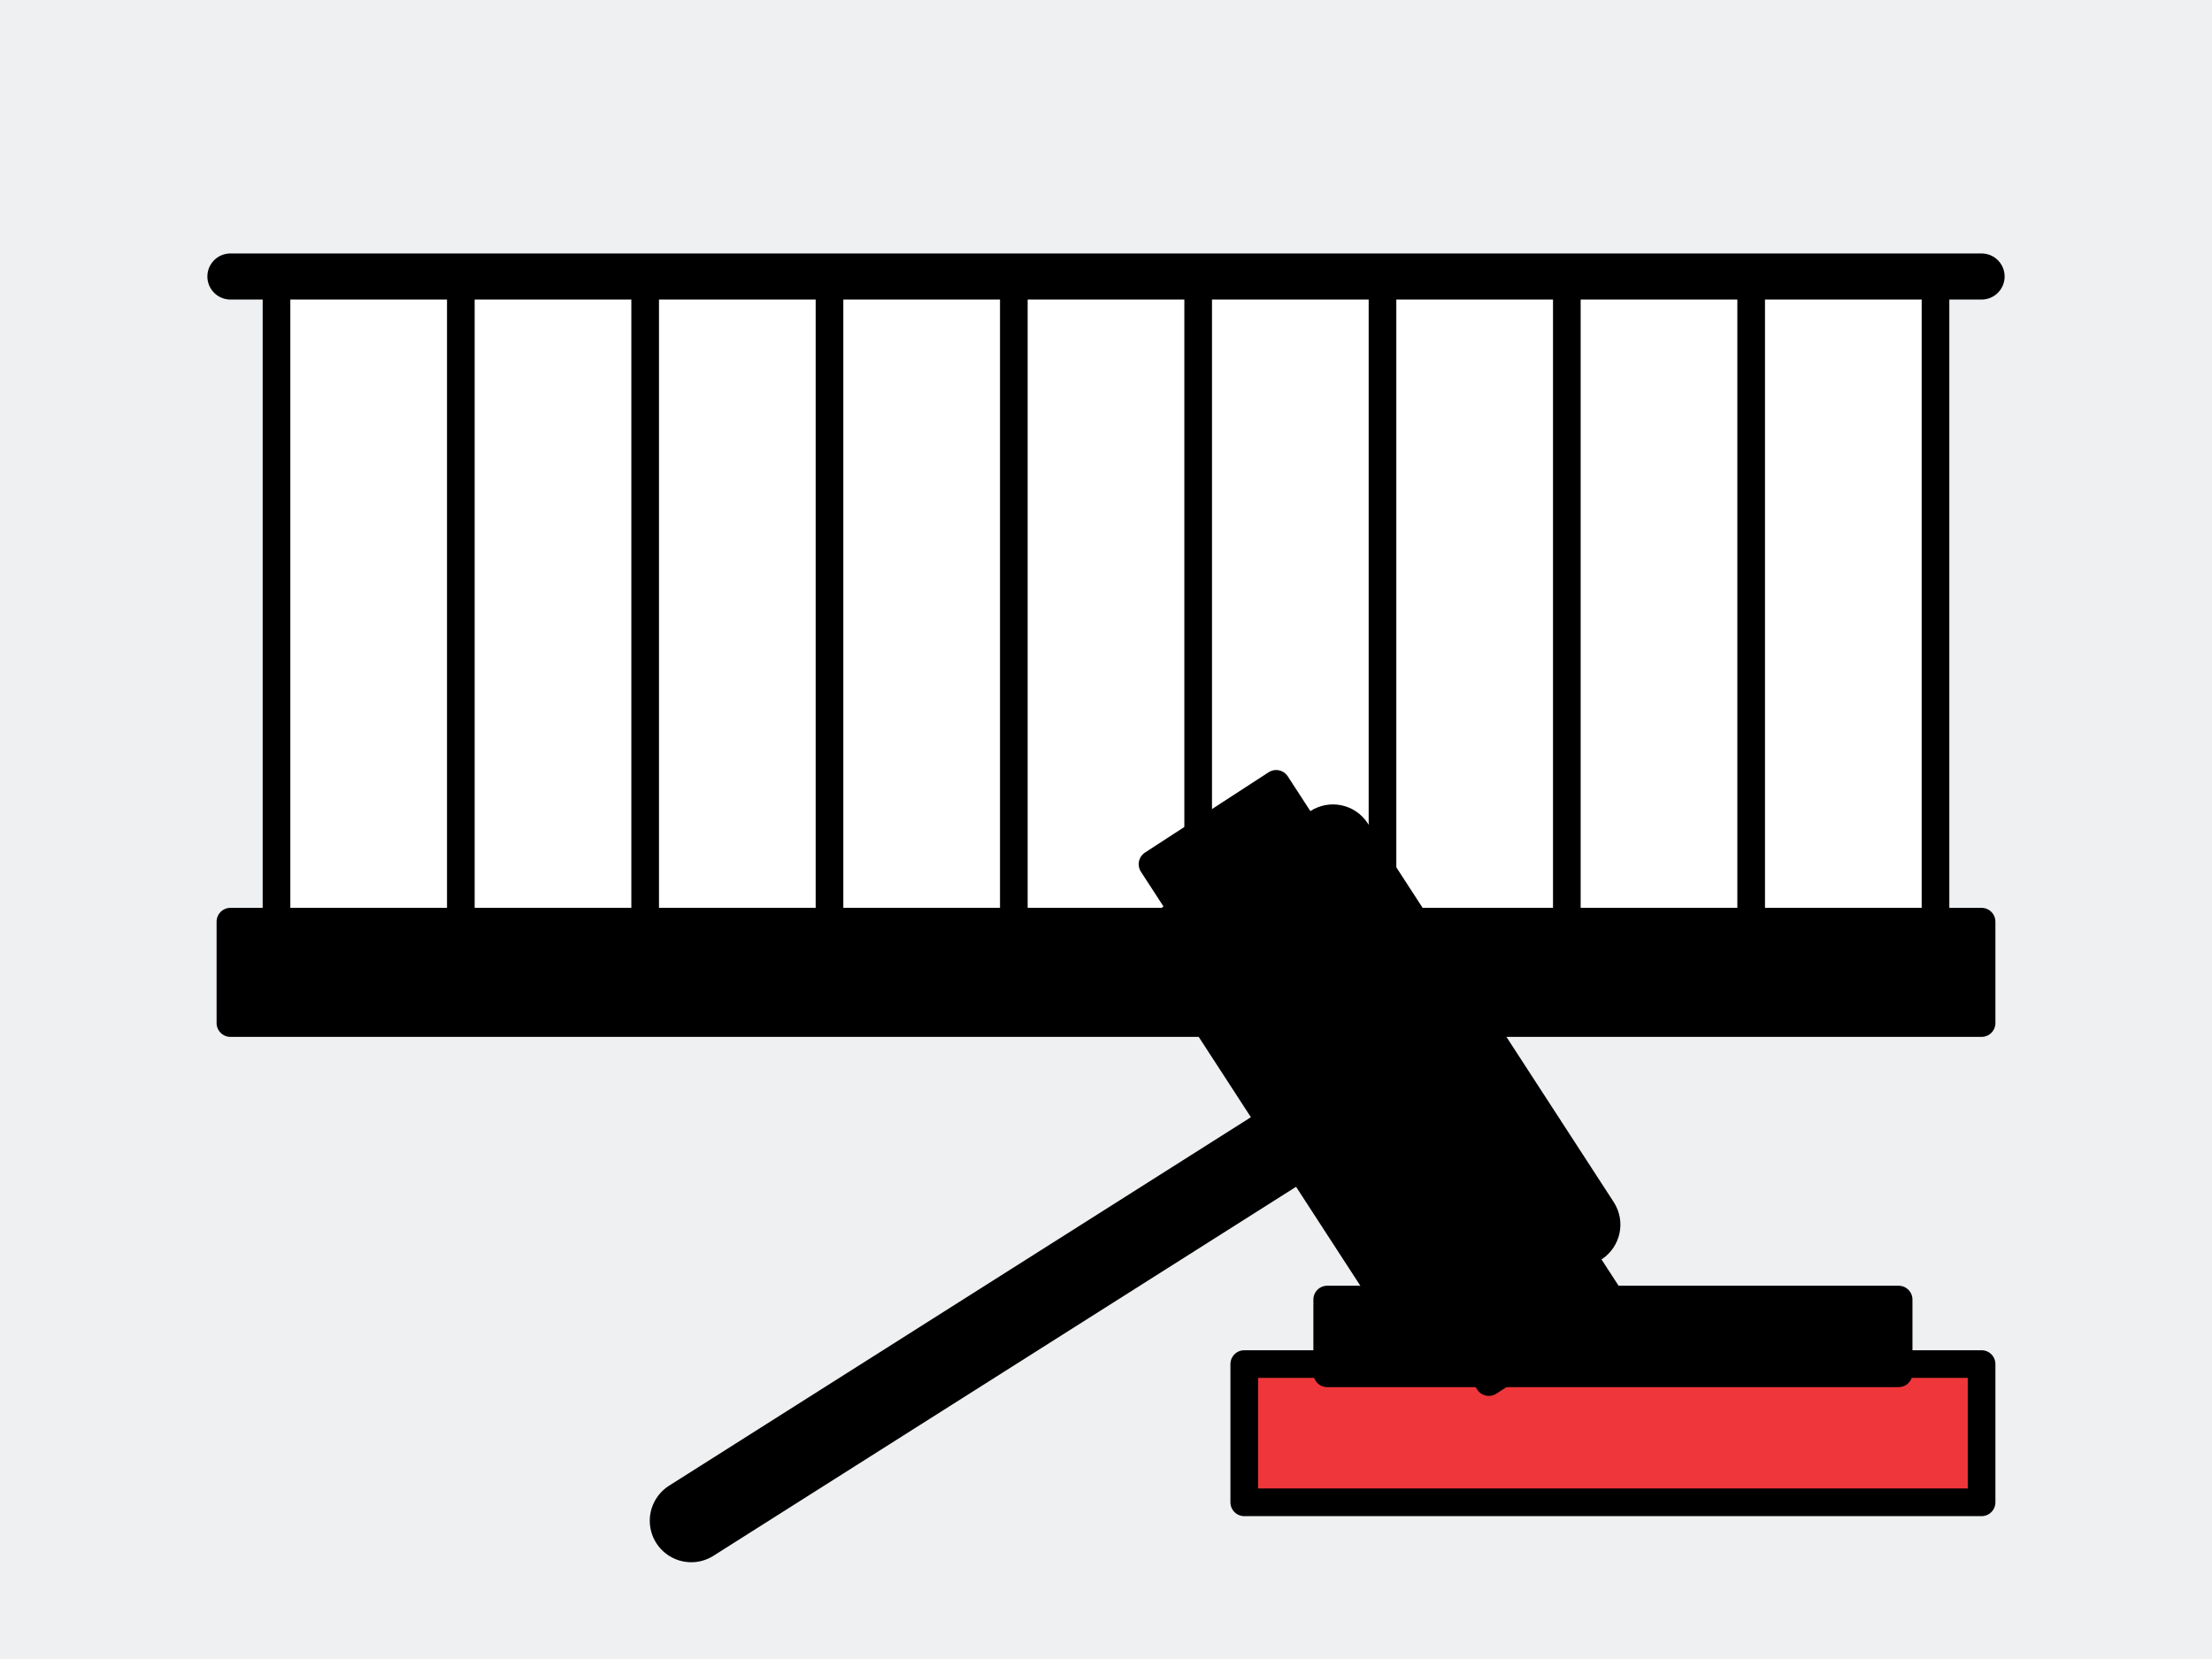
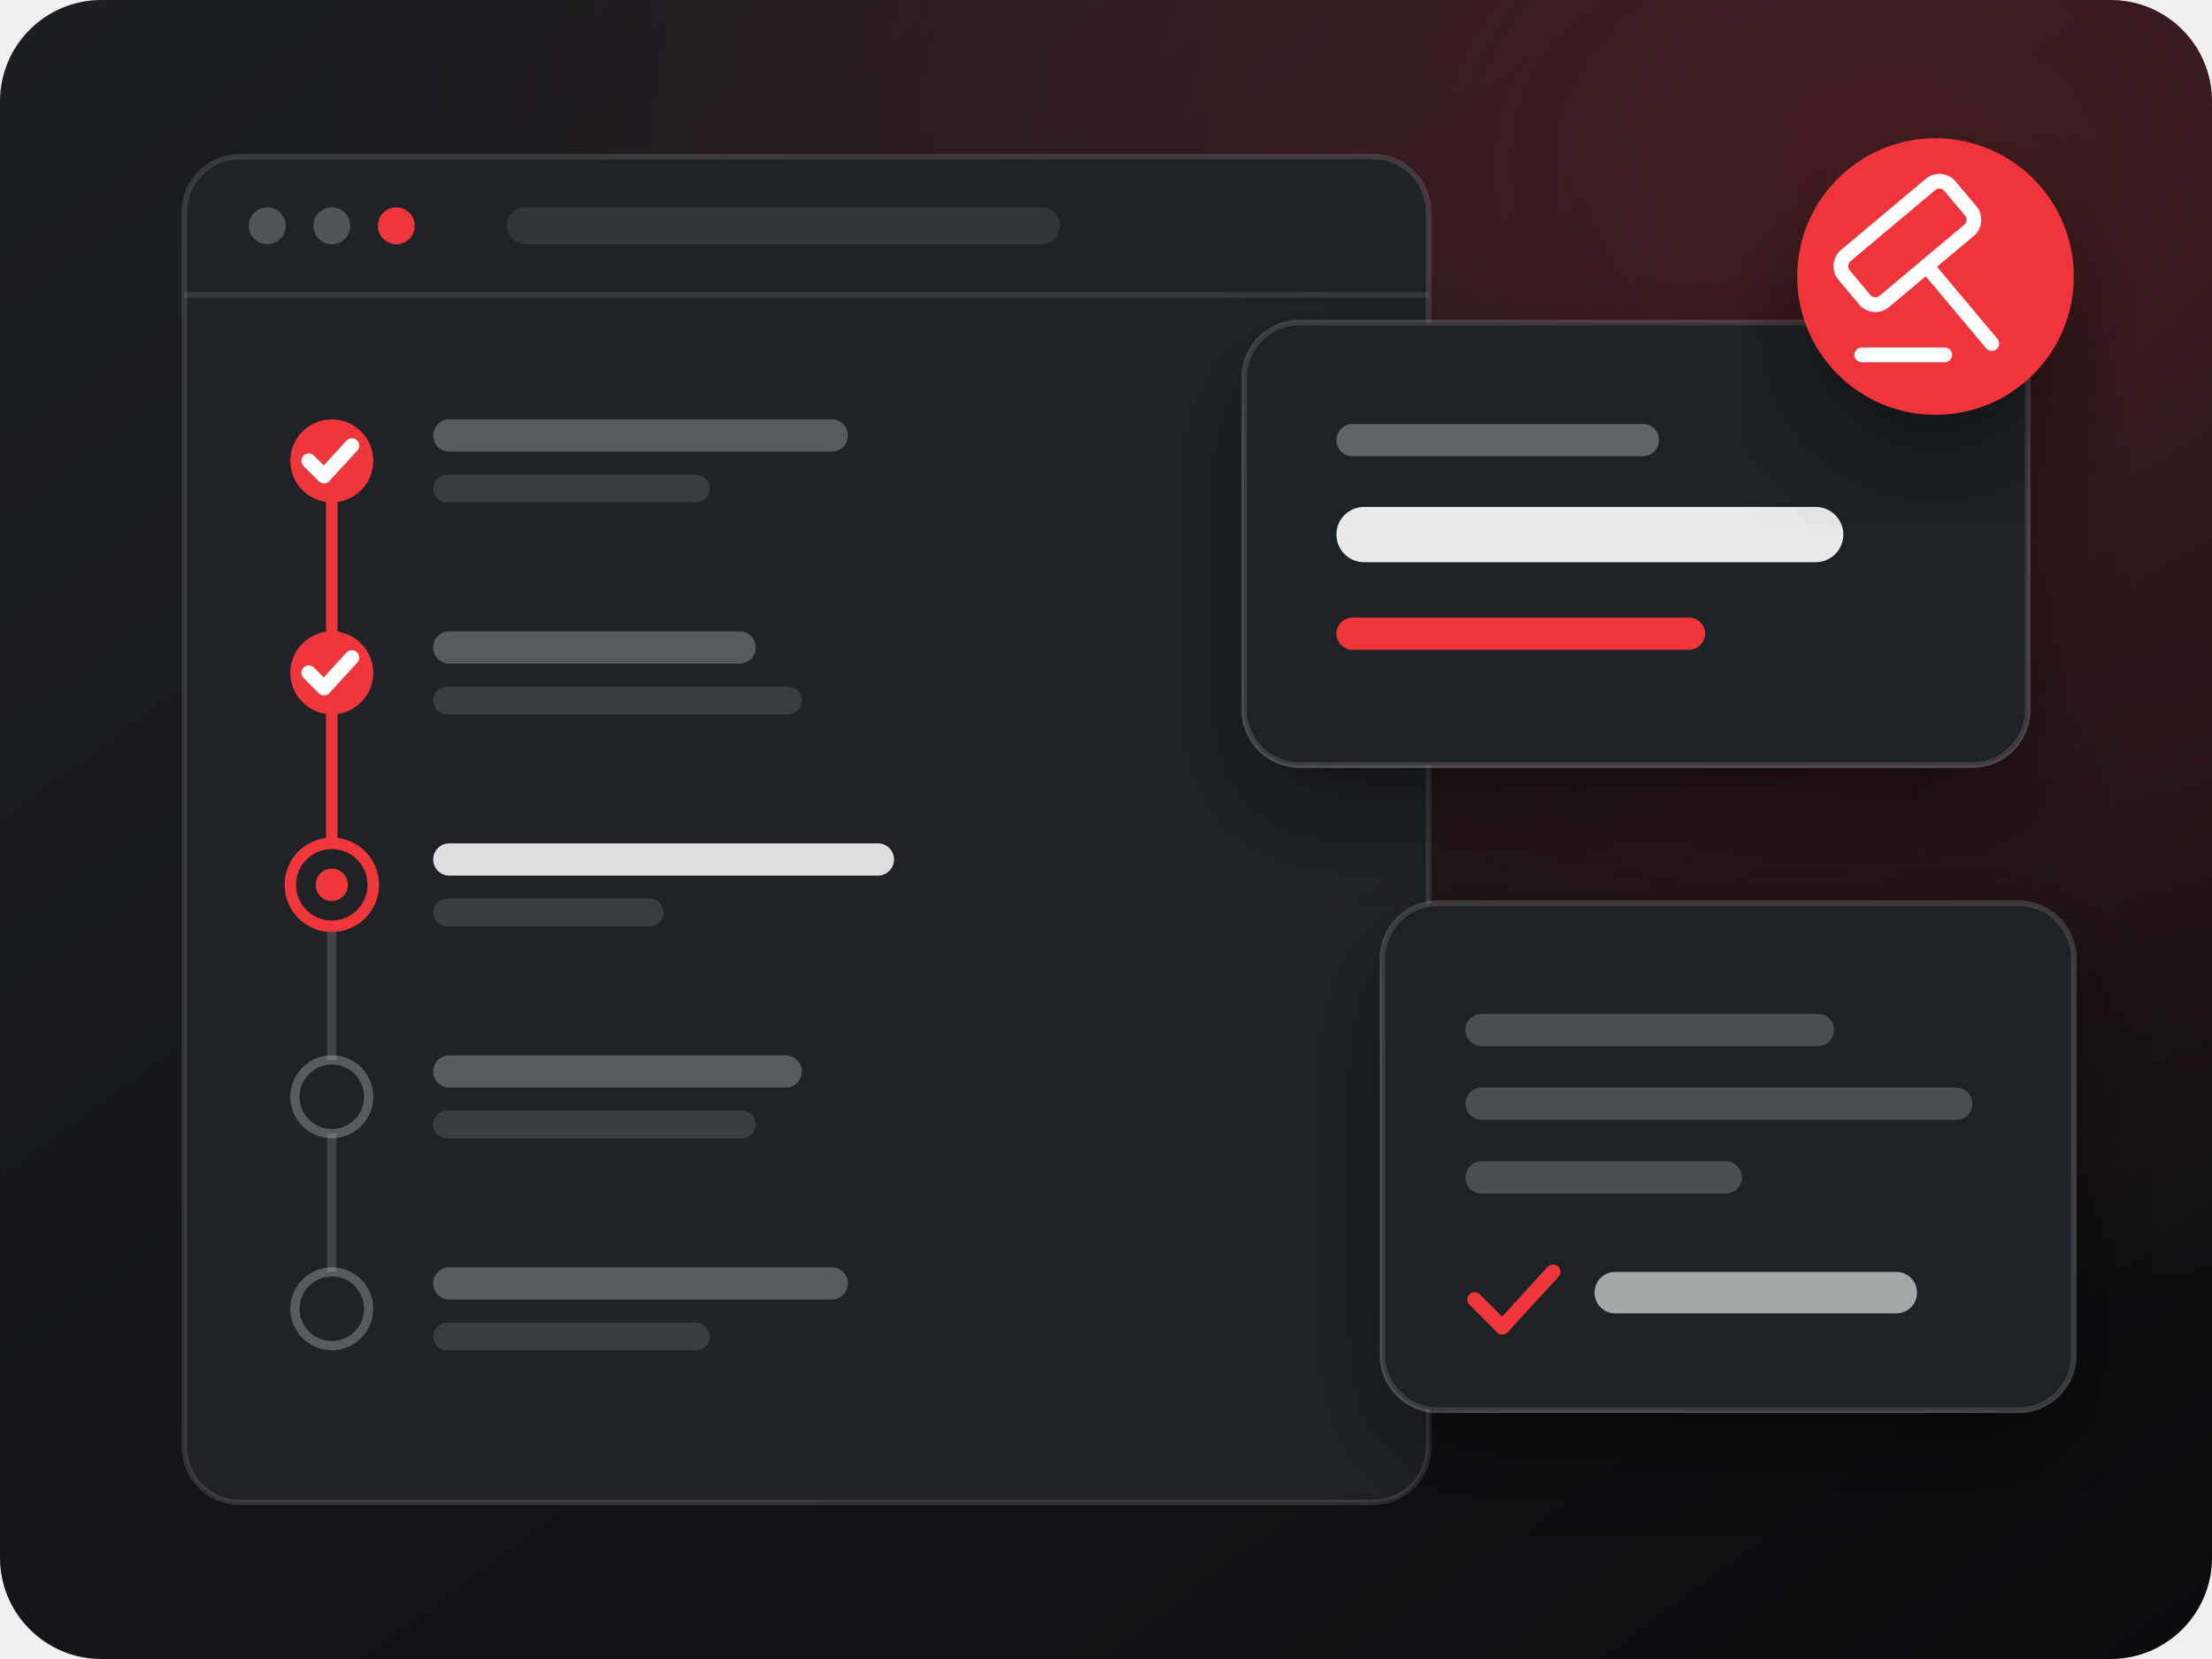
<svg xmlns="http://www.w3.org/2000/svg" viewBox="0 0 480 360" role="img" aria-labelledby="t">
-   <rect width="480" height="360" fill="#eef0f1" />
-   <g stroke="#000" stroke-width="6" stroke-linejoin="round" stroke-linecap="round">
-     <rect x="60" y="60" width="360" height="140" fill="#fff" />
-     <line x1="100" y1="60" x2="100" y2="200" />
-     <line x1="140" y1="60" x2="140" y2="200" />
-     <line x1="180" y1="60" x2="180" y2="200" />
-     <line x1="220" y1="60" x2="220" y2="200" />
-     <line x1="260" y1="60" x2="260" y2="200" />
-     <line x1="300" y1="60" x2="300" y2="200" />
-     <line x1="340" y1="60" x2="340" y2="200" />
-     <line x1="380" y1="60" x2="380" y2="200" />
-     <line x1="50" y1="60" x2="430" y2="60" stroke-width="10" />
-     <rect x="50" y="200" width="380" height="22" fill="#000" />
-     <rect x="270" y="296" width="160" height="30" fill="#ef363a" />
-     <rect x="288" y="282" width="124" height="16" fill="#000" />
-     <line x1="300" y1="235" x2="150" y2="330" stroke-width="18" />
-     <g transform="rotate(57 300 235)">
-       <rect x="245" y="210" width="110" height="50" rx="6" fill="#000" />
-       <rect x="233" y="219" width="14" height="32" fill="#000" />
-       <rect x="353" y="219" width="14" height="32" fill="#000" />
+   <defs>
+     <linearGradient id="bg" x1="0" y1="0" x2="1" y2="1">
+       <stop offset="0" stop-color="#1B1E23" />
+       <stop offset="1" stop-color="#0B0C0E" />
+     </linearGradient>
+     <linearGradient id="area" x1="0" y1="0" x2="0" y2="1">
+       <stop offset="0" stop-color="#EF363A" stop-opacity=".35" />
+       <stop offset="1" stop-color="#EF363A" stop-opacity="0" />
+     </linearGradient>
+     <radialGradient id="glow" cx=".85" cy=".1" r=".7">
+       <stop offset="0" stop-color="#EF363A" stop-opacity=".22" />
+       <stop offset="1" stop-color="#EF363A" stop-opacity="0" />
+     </radialGradient>
+     <filter id="sh" x="-20%" y="-20%" width="140%" height="160%">
+       <feDropShadow dx="0" dy="10" stdDeviation="12" flood-color="#000" flood-opacity=".45" />
+     </filter>
+   </defs>
+   <rect width="480" height="360" rx="22" fill="url(#bg)" />
+   <rect width="480" height="360" rx="22" fill="url(#glow)" />
+   <g stroke-width="1.2">
+     <rect x="40" y="34" width="270" height="292" rx="12" fill="#1F2328" stroke="rgba(255,255,255,0.12)" />
+     <path d="M40 64h270" stroke="rgba(255,255,255,0.1)" />
+     <circle cx="58" cy="49" r="4" fill="rgba(255,255,255,0.22)" />
+     <circle cx="72" cy="49" r="4" fill="rgba(255,255,255,0.22)" />
+     <circle cx="86" cy="49" r="4" fill="#EF363A" />
+     <rect x="110" y="45" width="120" height="8" rx="4.0" fill="rgba(255,255,255,0.08)" />
+     <path d="M72 100v184" stroke="rgba(255,255,255,0.15)" stroke-width="2" />
+     <path d="M72 100v92" stroke="#EF363A" stroke-width="2.5" />
+     <circle cx="72" cy="100" r="9" fill="#EF363A" />
+     <path d="M67 100 l3.3 3.3 l6.05 -6.6" fill="none" stroke="#fff" stroke-width="3.2" stroke-linecap="round" stroke-linejoin="round" />
+     <rect x="94" y="91" width="90" height="7" rx="3.5" fill="rgba(255,255,255,0.25)" />
+     <rect x="94" y="103" width="60" height="6" rx="3.0" fill="rgba(255,255,255,0.12)" />
+     <circle cx="72" cy="146" r="9" fill="#EF363A" />
+     <path d="M67 146 l3.3 3.3 l6.05 -6.6" fill="none" stroke="#fff" stroke-width="3.2" stroke-linecap="round" stroke-linejoin="round" />
+     <rect x="94" y="137" width="70" height="7" rx="3.5" fill="rgba(255,255,255,0.25)" />
+     <rect x="94" y="149" width="80" height="6" rx="3.0" fill="rgba(255,255,255,0.12)" />
+     <circle cx="72" cy="192" r="9" fill="#1F2328" stroke="#EF363A" stroke-width="2.5" />
+     <circle cx="72" cy="192" r="3.5" fill="#EF363A" />
+     <rect x="94" y="183" width="100" height="7" rx="3.5" fill="rgba(255,255,255,0.85)" />
+     <rect x="94" y="195" width="50" height="6" rx="3.0" fill="rgba(255,255,255,0.12)" />
+     <circle cx="72" cy="238" r="8" fill="#1F2328" stroke="rgba(255,255,255,0.25)" stroke-width="2" />
+     <rect x="94" y="229" width="80" height="7" rx="3.5" fill="rgba(255,255,255,0.25)" />
+     <rect x="94" y="241" width="70" height="6" rx="3.0" fill="rgba(255,255,255,0.12)" />
+     <circle cx="72" cy="284" r="8" fill="#1F2328" stroke="rgba(255,255,255,0.25)" stroke-width="2" />
+     <rect x="94" y="275" width="90" height="7" rx="3.5" fill="rgba(255,255,255,0.25)" />
+     <rect x="94" y="287" width="60" height="6" rx="3.0" fill="rgba(255,255,255,0.12)" />
+     <rect x="270" y="70" width="170" height="96" rx="12" fill="#1F2328" stroke="rgba(255,255,255,0.12)" filter="url(#sh)" />
+     <rect x="290" y="92" width="70" height="7" rx="3.5" fill="rgba(255,255,255,0.3)" />
+     <rect x="290" y="110" width="110" height="12" rx="6.0" fill="rgba(255,255,255,0.9)" />
+     <rect x="290" y="134" width="80" height="7" rx="3.5" fill="#EF363A" />
+     <rect x="300" y="196" width="150" height="110" rx="12" fill="#1F2328" stroke="rgba(255,255,255,0.12)" filter="url(#sh)" />
+     <rect x="318" y="220" width="80" height="7" rx="3.5" fill="rgba(255,255,255,0.2)" />
+     <rect x="318" y="236" width="110" height="7" rx="3.5" fill="rgba(255,255,255,0.2)" />
+     <rect x="318" y="252" width="60" height="7" rx="3.5" fill="rgba(255,255,255,0.2)" />
+     <path d="M320 282 l6 6 l11 -12" fill="none" stroke="#EF363A" stroke-width="3.2" stroke-linecap="round" stroke-linejoin="round" />
+     <rect x="346" y="276" width="70" height="9" rx="4.5" fill="rgba(255,255,255,0.6)" />
+     <circle cx="420" cy="60" r="30" fill="#EF363A" filter="url(#sh)" />
+     <g transform="translate(420 60)" fill="none" stroke="#fff" stroke-width="3.2" stroke-linecap="round" stroke-linejoin="round">
+       <g transform="rotate(-40)">
+         <rect x="-15" y="-16" width="30" height="13" rx="3" />
+         <path d="M0 -3v22" />
+       </g>
+       <path d="M-16 17h18" />
    </g>
  </g>
</svg>
